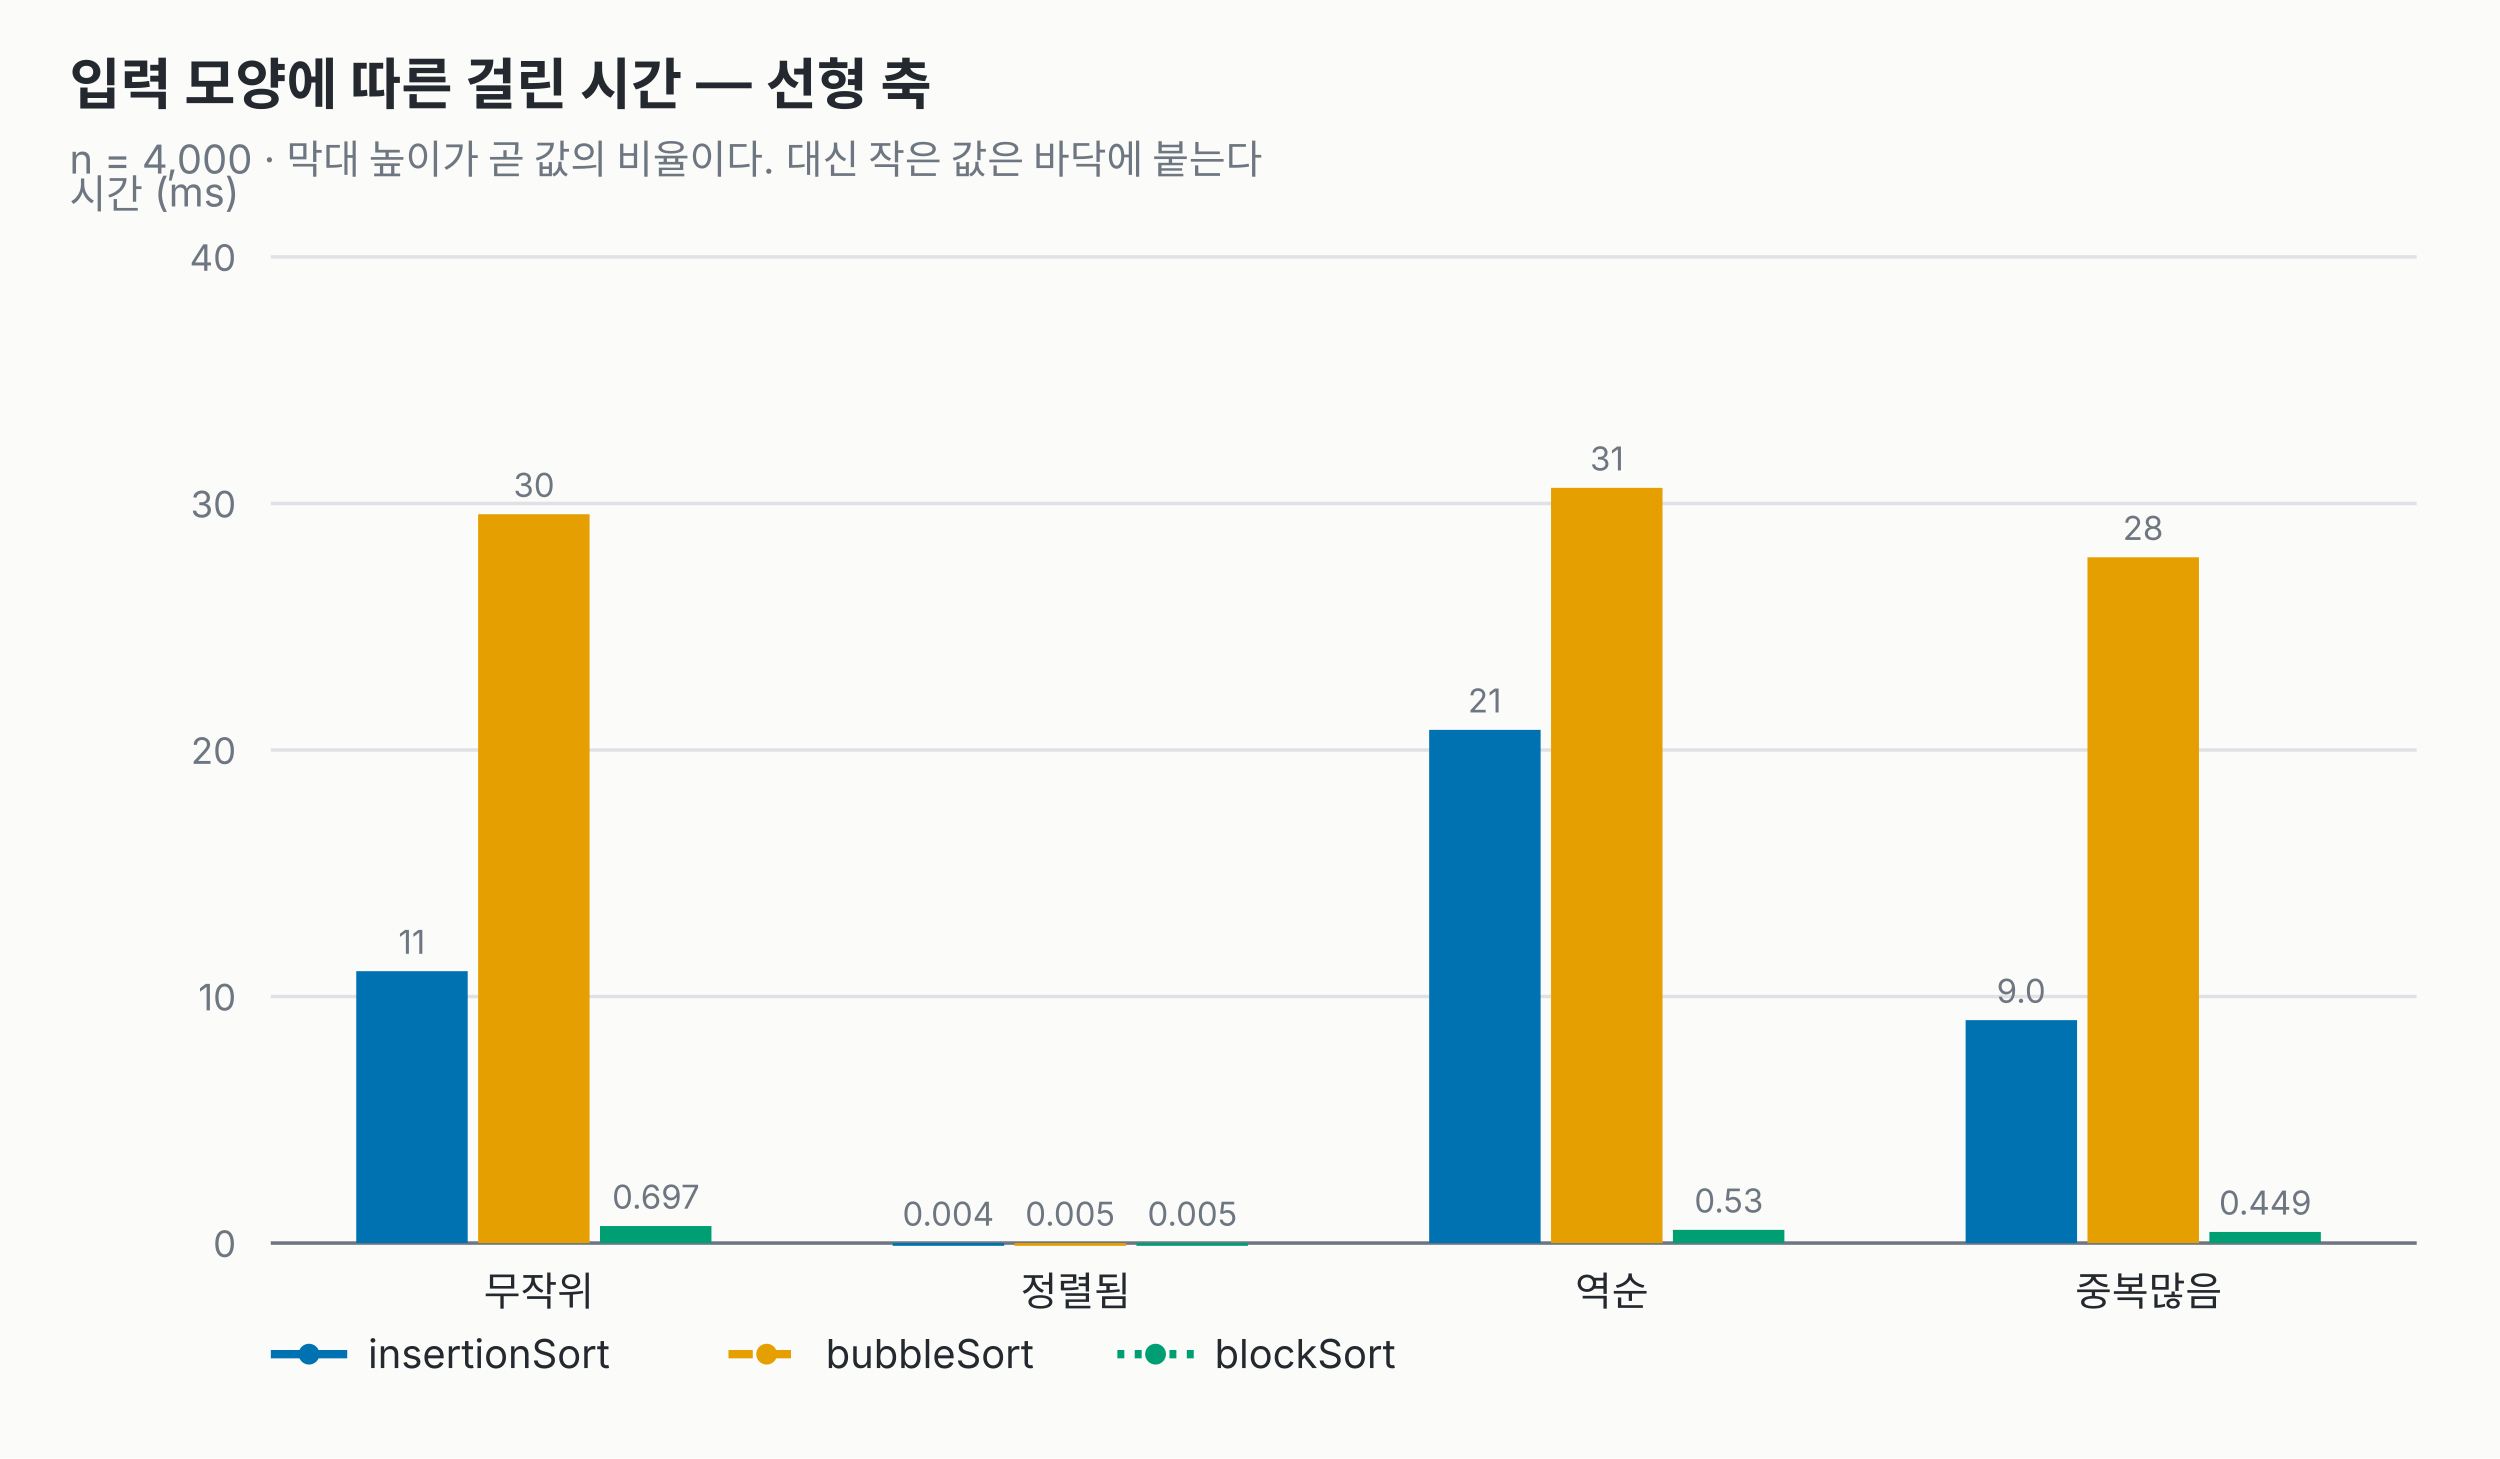
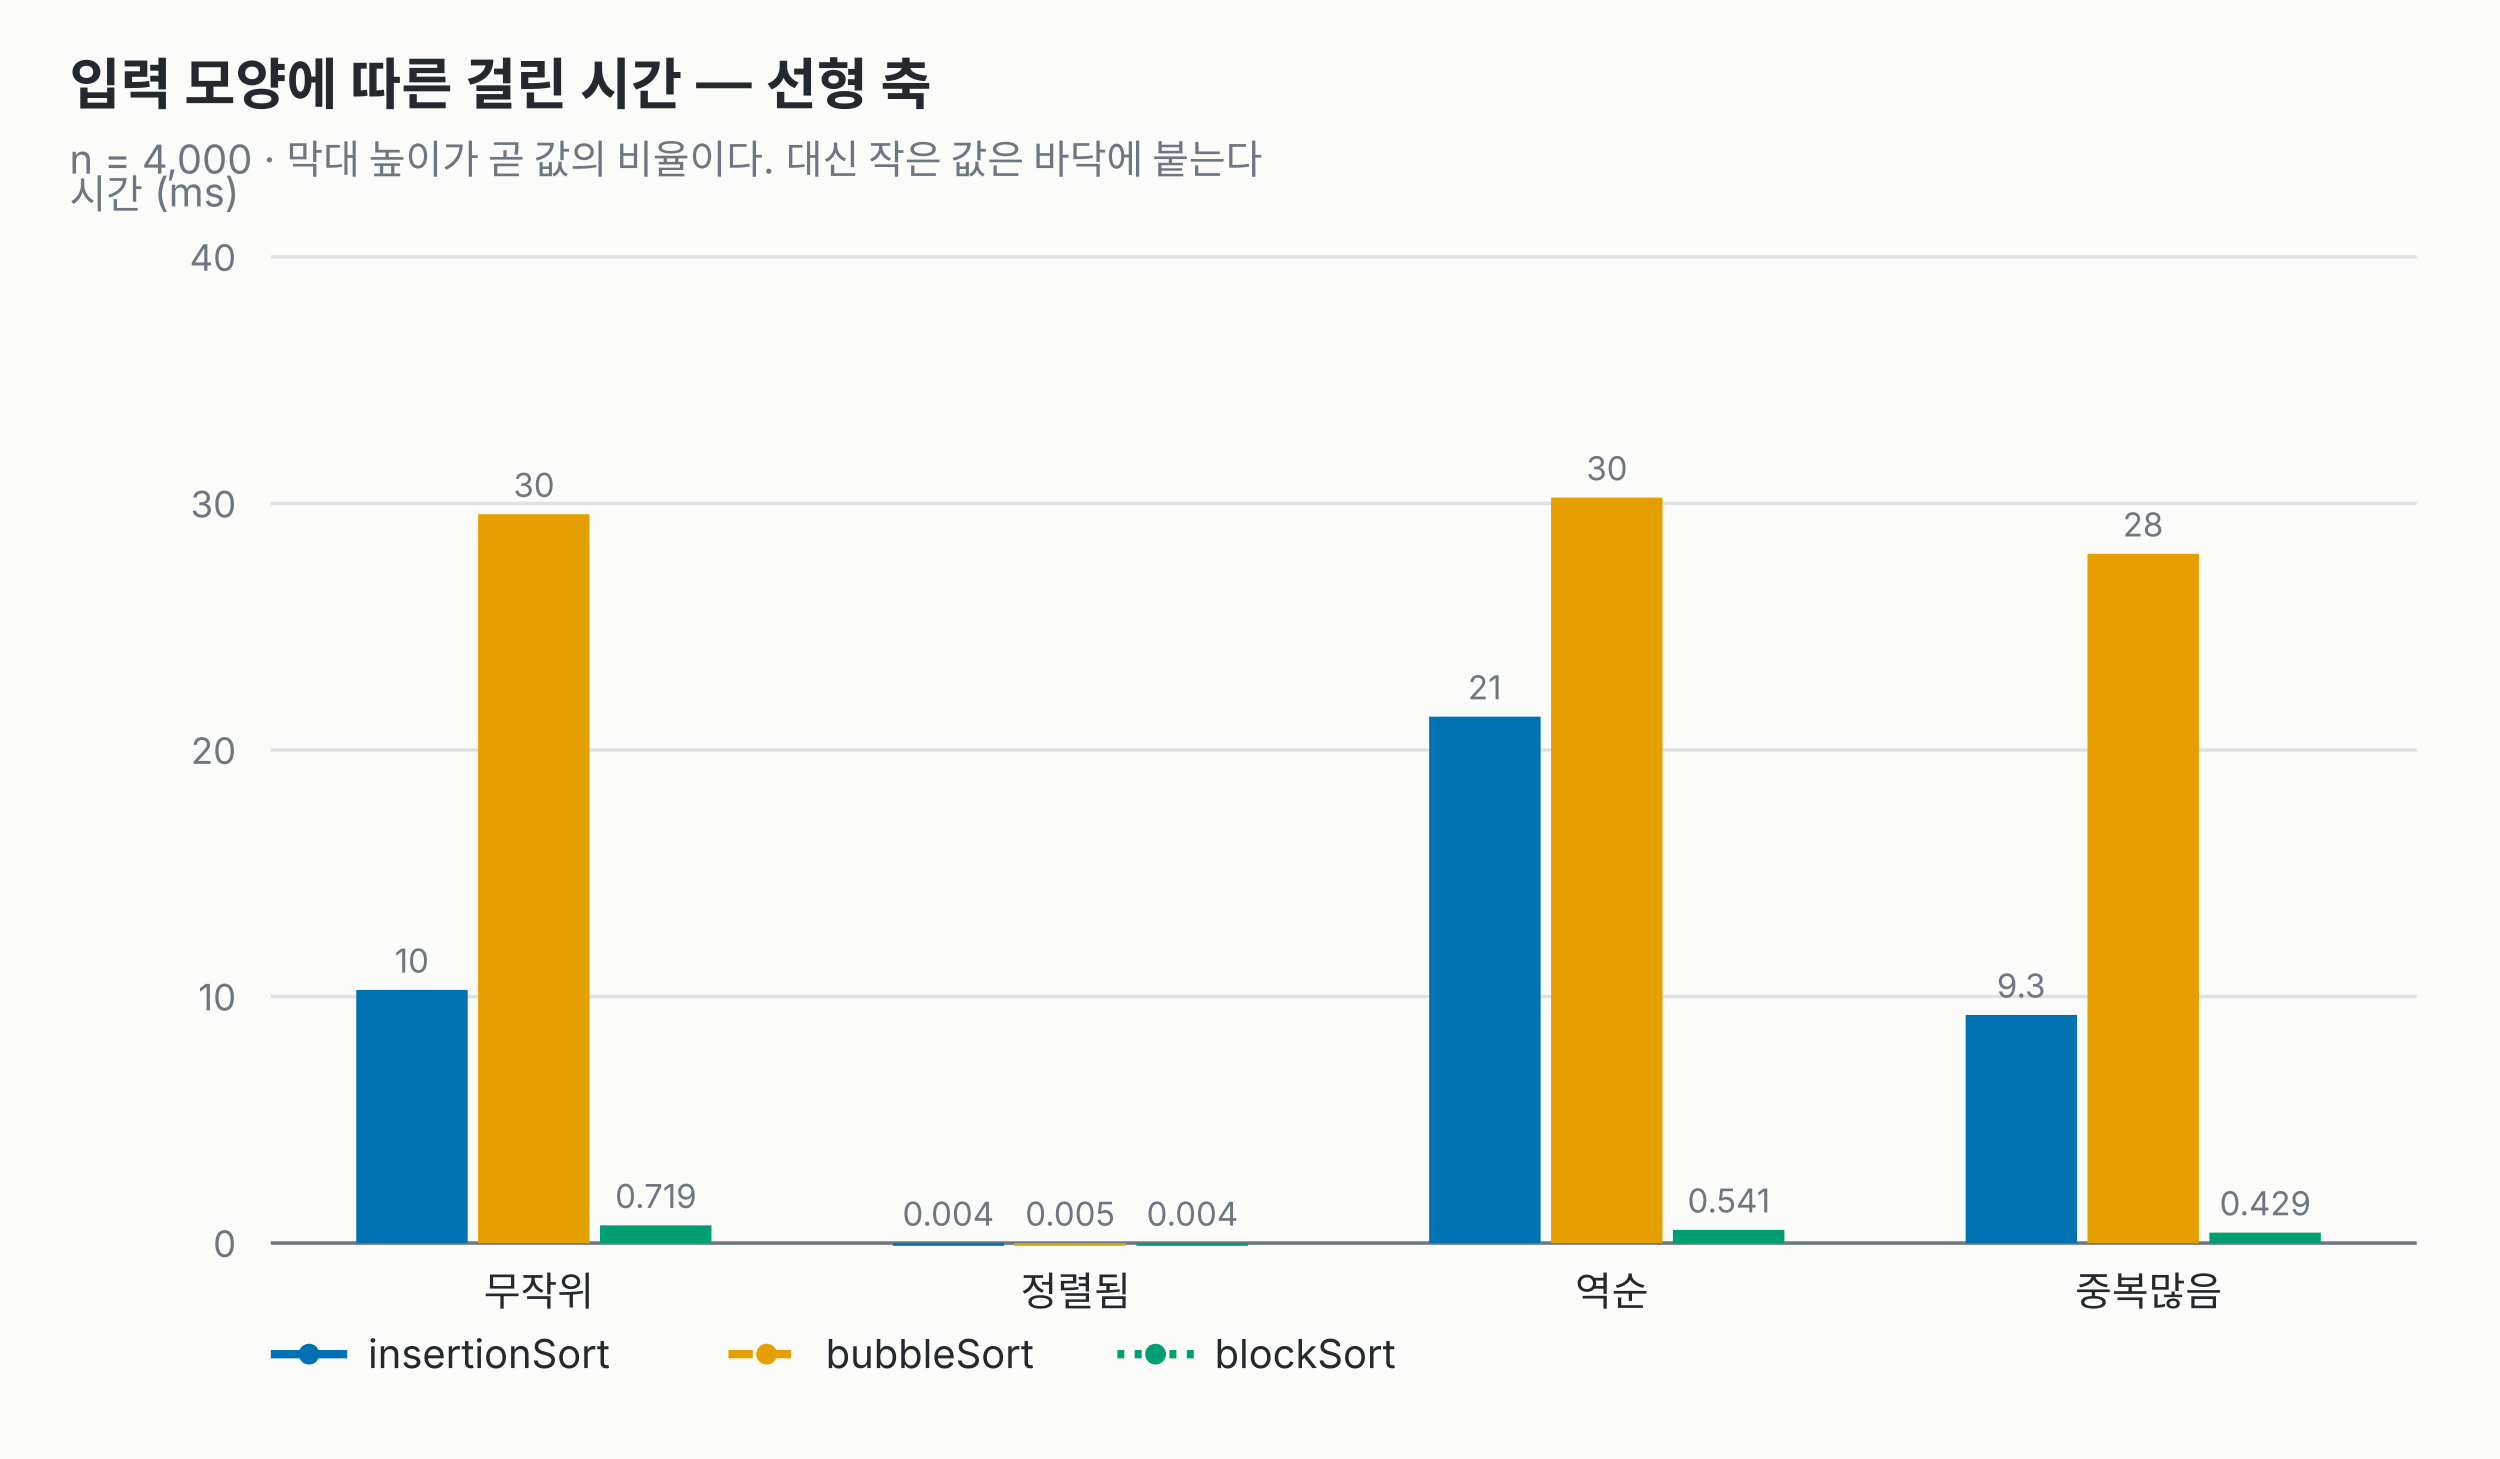
<svg xmlns="http://www.w3.org/2000/svg" width="720" height="420" viewBox="0 0 720 420" font-family="-apple-system, BlinkMacSystemFont, 'Segoe UI', 'Noto Sans KR', 'Apple SD Gothic Neo', 'Malgun Gothic', sans-serif">
  <rect width="720" height="420" fill="#fbfbf9" />
  <text x="20.0" y="30.0" font-size="16" fill="#24292f" text-anchor="start" font-weight="600">입력 모양에 따른 걸린 시간 — 선형 축</text>
  <text x="20.0" y="50.0" font-size="11.5" fill="#6e7781" text-anchor="start" font-weight="400">n = 4,000 · 막대 높이가 곧 값의 비율이다. 대신 작은 값은 바닥에 붙는다</text>
  <line x1="78.0" y1="358.0" x2="696.0" y2="358.0" stroke="#dfe1e4" stroke-width="1" stroke-dasharray="none" />
  <text x="68.0" y="362.0" font-size="10.5" fill="#6e7781" text-anchor="end" font-weight="400">0</text>
  <line x1="78.0" y1="287.0" x2="696.0" y2="287.0" stroke="#dfe1e4" stroke-width="1" stroke-dasharray="none" />
  <text x="68.0" y="291.0" font-size="10.5" fill="#6e7781" text-anchor="end" font-weight="400">10</text>
  <line x1="78.0" y1="216.0" x2="696.0" y2="216.0" stroke="#dfe1e4" stroke-width="1" stroke-dasharray="none" />
  <text x="68.0" y="220.0" font-size="10.5" fill="#6e7781" text-anchor="end" font-weight="400">20</text>
  <line x1="78.0" y1="145.0" x2="696.0" y2="145.0" stroke="#dfe1e4" stroke-width="1" stroke-dasharray="none" />
  <text x="68.0" y="149.0" font-size="10.5" fill="#6e7781" text-anchor="end" font-weight="400">30</text>
  <line x1="78.0" y1="74.0" x2="696.0" y2="74.0" stroke="#dfe1e4" stroke-width="1" stroke-dasharray="none" />
  <text x="68.0" y="78.0" font-size="10.5" fill="#6e7781" text-anchor="end" font-weight="400">40</text>
  <line x1="78.0" y1="358.0" x2="696.0" y2="358.0" stroke="#6e7781" stroke-width="1" stroke-dasharray="none" />
  <text x="20.0" y="60.0" font-size="11.5" fill="#6e7781" text-anchor="start" font-weight="400">시간 (ms)</text>
-   <rect x="102.6" y="279.7" width="32.1" height="78.3" fill="#0072B2" />
-   <text x="118.6" y="274.7" font-size="9.5" fill="#6e7781" text-anchor="middle" font-weight="400">11</text>
+   <rect x="102.6" y="285.1" width="32.1" height="72.9" fill="#0072B2" />
+   <text x="118.6" y="280.1" font-size="9.5" fill="#6e7781" text-anchor="middle" font-weight="400">10</text>
  <rect x="137.7" y="148.1" width="32.1" height="209.9" fill="#E69F00" />
  <text x="153.8" y="143.1" font-size="9.5" fill="#6e7781" text-anchor="middle" font-weight="400">30</text>
-   <rect x="172.8" y="353.1" width="32.1" height="4.9" fill="#009E73" />
-   <text x="188.9" y="348.1" font-size="9.5" fill="#6e7781" text-anchor="middle" font-weight="400">0.697</text>
+   <rect x="172.8" y="352.9" width="32.1" height="5.1" fill="#009E73" />
+   <text x="188.9" y="347.9" font-size="9.5" fill="#6e7781" text-anchor="middle" font-weight="400">0.719</text>
  <text x="155.2" y="376.0" font-size="11.5" fill="#24292f" text-anchor="middle" font-weight="400">무작위</text>
  <rect x="257.1" y="358.0" width="32.1" height="0.8" fill="#0072B2" />
  <text x="273.1" y="353.0" font-size="9.5" fill="#6e7781" text-anchor="middle" font-weight="400">0.004</text>
  <rect x="292.2" y="358.0" width="32.1" height="0.8" fill="#E69F00" />
  <text x="308.2" y="353.0" font-size="9.5" fill="#6e7781" text-anchor="middle" font-weight="400">0.005</text>
  <rect x="327.3" y="358.0" width="32.1" height="0.8" fill="#009E73" />
-   <text x="343.4" y="353.0" font-size="9.5" fill="#6e7781" text-anchor="middle" font-weight="400">0.005</text>
+   <text x="343.4" y="353.0" font-size="9.5" fill="#6e7781" text-anchor="middle" font-weight="400">0.004</text>
  <text x="309.8" y="376.0" font-size="11.5" fill="#24292f" text-anchor="middle" font-weight="400">정렬됨</text>
-   <rect x="411.6" y="210.2" width="32.1" height="147.8" fill="#0072B2" />
-   <text x="427.6" y="205.2" font-size="9.5" fill="#6e7781" text-anchor="middle" font-weight="400">21</text>
-   <rect x="446.7" y="140.5" width="32.1" height="217.5" fill="#E69F00" />
-   <text x="462.8" y="135.5" font-size="9.5" fill="#6e7781" text-anchor="middle" font-weight="400">31</text>
+   <rect x="411.6" y="206.4" width="32.1" height="151.6" fill="#0072B2" />
+   <text x="427.6" y="201.4" font-size="9.5" fill="#6e7781" text-anchor="middle" font-weight="400">21</text>
+   <rect x="446.7" y="143.3" width="32.1" height="214.7" fill="#E69F00" />
+   <text x="462.8" y="138.3" font-size="9.5" fill="#6e7781" text-anchor="middle" font-weight="400">30</text>
  <rect x="481.8" y="354.2" width="32.1" height="3.8" fill="#009E73" />
-   <text x="497.9" y="349.2" font-size="9.5" fill="#6e7781" text-anchor="middle" font-weight="400">0.53</text>
+   <text x="497.9" y="349.2" font-size="9.5" fill="#6e7781" text-anchor="middle" font-weight="400">0.541</text>
  <text x="464.2" y="376.0" font-size="11.5" fill="#24292f" text-anchor="middle" font-weight="400">역순</text>
-   <rect x="566.1" y="293.8" width="32.1" height="64.2" fill="#0072B2" />
-   <text x="582.1" y="288.8" font-size="9.5" fill="#6e7781" text-anchor="middle" font-weight="400">9.0</text>
-   <rect x="601.2" y="160.5" width="32.1" height="197.5" fill="#E69F00" />
-   <text x="617.2" y="155.5" font-size="9.5" fill="#6e7781" text-anchor="middle" font-weight="400">28</text>
-   <rect x="636.3" y="354.8" width="32.1" height="3.2" fill="#009E73" />
-   <text x="652.4" y="349.8" font-size="9.5" fill="#6e7781" text-anchor="middle" font-weight="400">0.449</text>
+   <rect x="566.1" y="292.3" width="32.1" height="65.7" fill="#0072B2" />
+   <text x="582.1" y="287.3" font-size="9.5" fill="#6e7781" text-anchor="middle" font-weight="400">9.3</text>
+   <rect x="601.2" y="159.5" width="32.1" height="198.5" fill="#E69F00" />
+   <text x="617.2" y="154.5" font-size="9.5" fill="#6e7781" text-anchor="middle" font-weight="400">28</text>
+   <rect x="636.3" y="355.0" width="32.1" height="3.0" fill="#009E73" />
+   <text x="652.4" y="350.0" font-size="9.5" fill="#6e7781" text-anchor="middle" font-weight="400">0.429</text>
  <text x="618.8" y="376.0" font-size="11.5" fill="#24292f" text-anchor="middle" font-weight="400">중복많음</text>
  <line x1="78.0" y1="390.0" x2="100.0" y2="390.0" stroke="#0072B2" stroke-width="2.4" stroke-dasharray="none" />
  <circle cx="89.0" cy="390.0" r="3" fill="#0072B2" />
  <text x="106.0" y="394.0" font-size="11.5" fill="#24292f" text-anchor="start" font-weight="400">insertionSort</text>
  <line x1="209.8" y1="390.0" x2="231.8" y2="390.0" stroke="#E69F00" stroke-width="2.4" stroke-dasharray="7 4" />
  <circle cx="220.8" cy="390.0" r="3" fill="#E69F00" />
  <text x="237.8" y="394.0" font-size="11.5" fill="#24292f" text-anchor="start" font-weight="400">bubbleSort</text>
  <line x1="321.8" y1="390.0" x2="343.8" y2="390.0" stroke="#009E73" stroke-width="2.4" stroke-dasharray="2 3" />
  <circle cx="332.8" cy="390.0" r="3" fill="#009E73" />
  <text x="349.8" y="394.0" font-size="11.5" fill="#24292f" text-anchor="start" font-weight="400">blockSort</text>
</svg>
